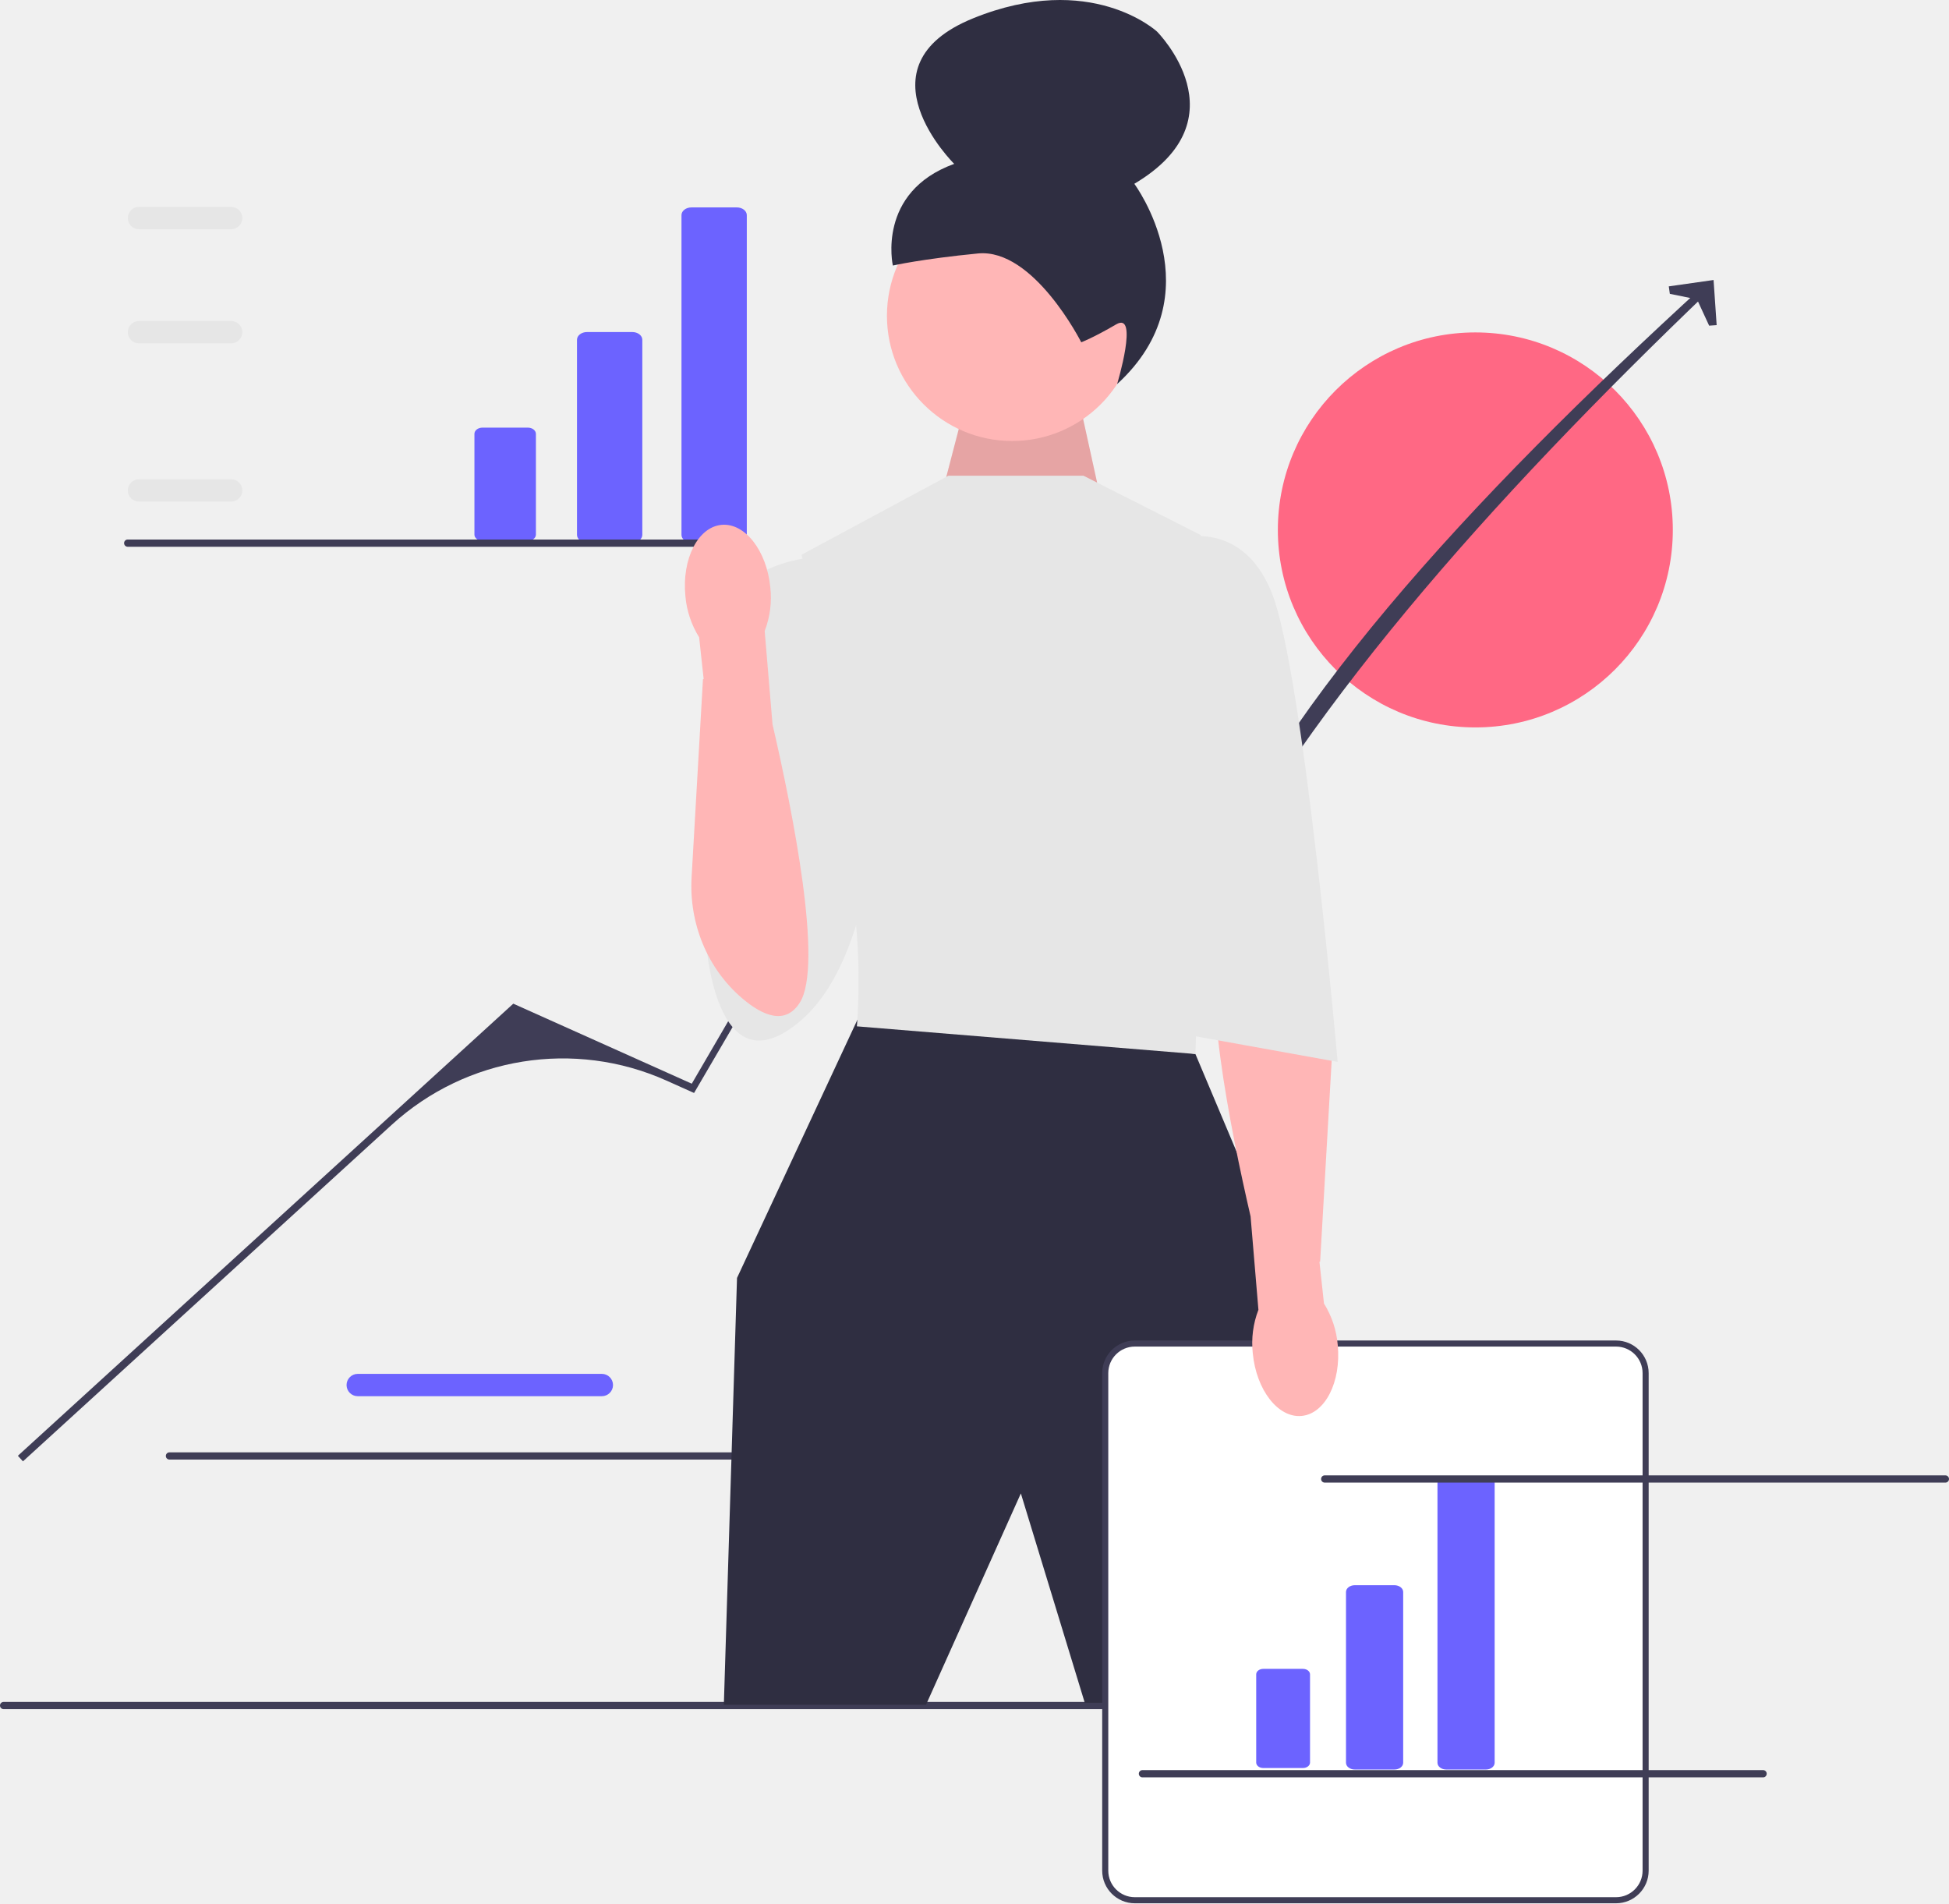
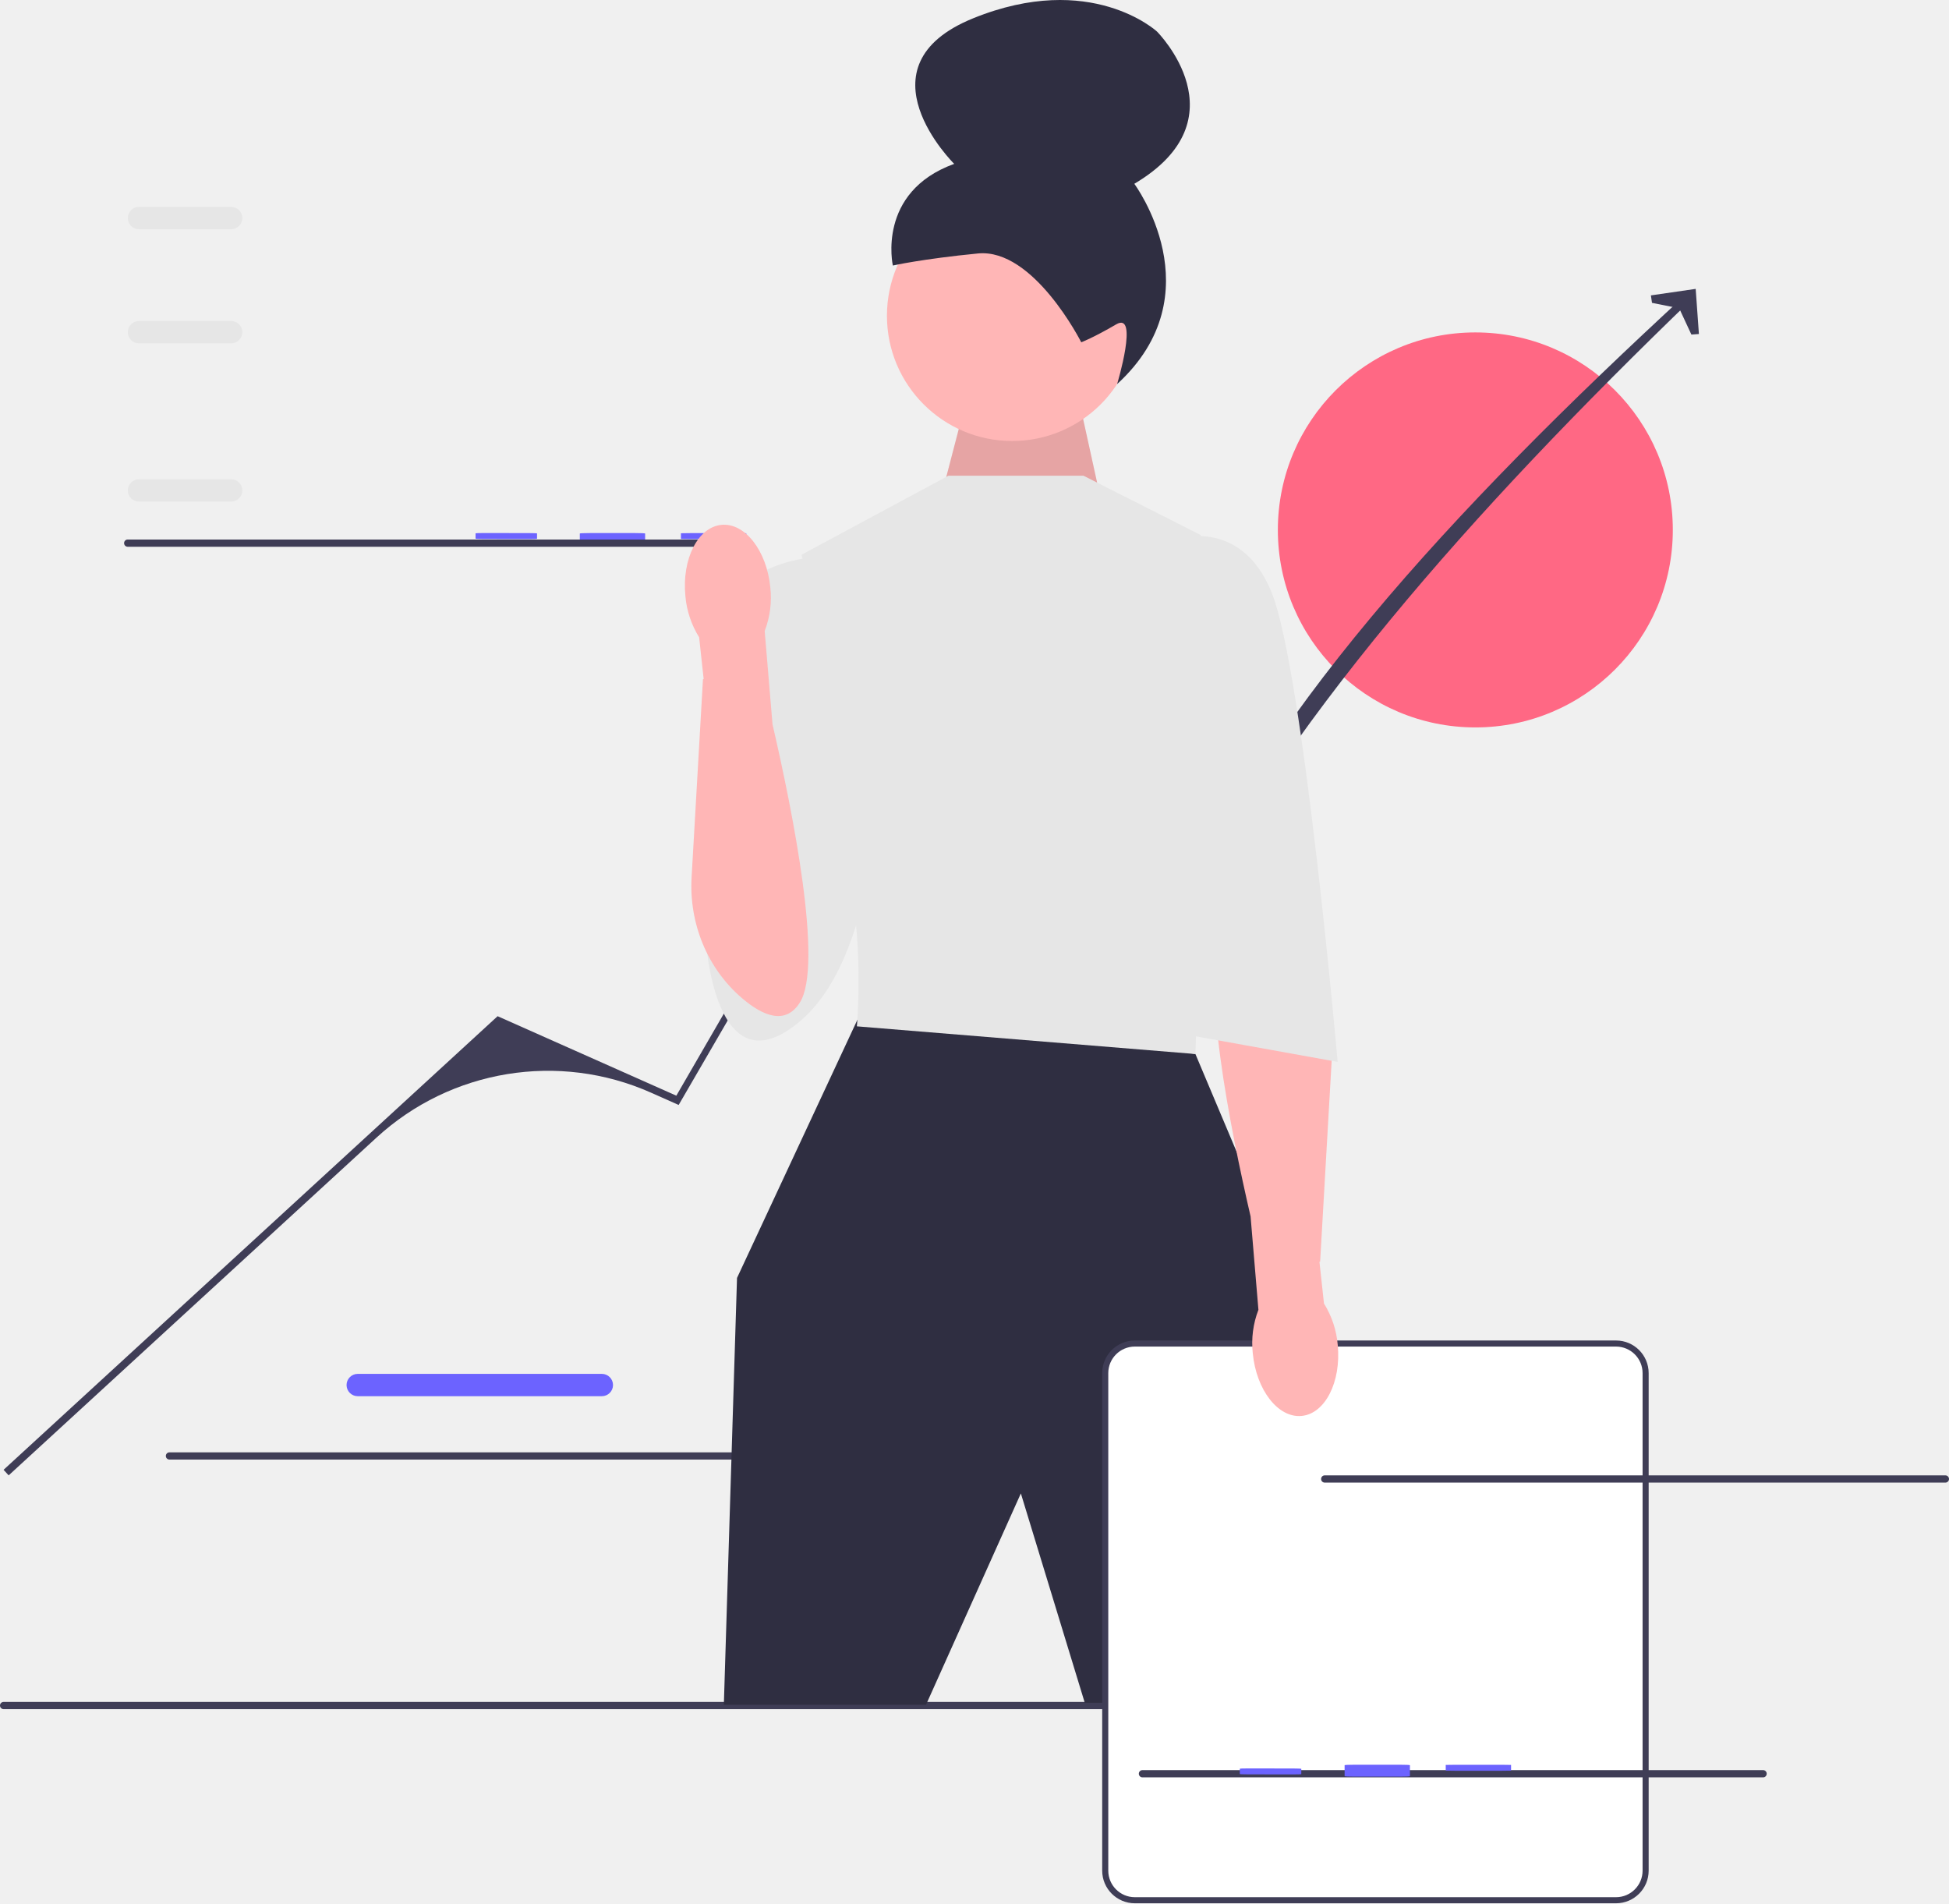
- <svg xmlns="http://www.w3.org/2000/svg" width="641.513" height="626.392" viewBox="0 0 641.513 626.392">
+ <svg xmlns="http://www.w3.org/2000/svg" id="eZhzXfHtlk31" viewBox="0 0 641.513 626.392" shape-rendering="geometricPrecision" text-rendering="geometricPrecision">
  <g>
-     <path d="M198.101,459.506H117.744c-2.026,0-3.674-1.648-3.674-3.674s1.648-3.674,3.674-3.674h80.357c2.026,0,3.674,1.648,3.674,3.674s-1.648,3.674-3.674,3.674h-0Z" fill="#6c63ff" />
-     <path d="M54.587,479.173c0,.66,.53,1.19,1.19,1.19h204.29c.66,0,1.19-.53,1.19-1.19,0-.66-.53-1.19-1.19-1.19H55.778c-.66,0-1.19,.53-1.19,1.19Z" fill="#3f3d56" />
+     <path d="M198.101,459.506h-80.357c-2.026,0-3.674-1.648-3.674-3.674s1.648-3.674,3.674-3.674h80.357c2.026,0,3.674,1.648,3.674,3.674s-1.648,3.674-3.674,3.674h-0Z" fill="#6c63ff" />
+     <path d="M54.587,479.173c0,.66.53,1.19,1.19,1.19h204.29c.66,0,1.19-.53,1.19-1.19s-.53-1.19-1.19-1.19h-204.29c-.66,0-1.19.53-1.19,1.19Z" fill="#3f3d56" />
  </g>
-   <circle cx="485.607" cy="174.403" r="65" fill="#ff6884" />
-   <path d="M0,561.308c0,.66,.53,1.19,1.19,1.19H523.48c.66,0,1.19-.53,1.19-1.19,0-.66-.53-1.19-1.19-1.19H1.19c-.66,0-1.19,.53-1.19,1.19Z" fill="#3f3d56" />
-   <g>
-     <path d="M7.555,480.947l-1.671-1.831,163.064-148.796,58.749,26.336,63.44-108.794,52.122-25.124,48.293,80.487c26.073-67.499,91.46-138.118,169.81-209.766l1.927,1.561c-73.485,70.354-136.359,141.028-172.04,212.52l-44.669-74.667c-2.11-3.527-6.545-4.89-10.272-3.156l-0,0c-28.49,13.257-52.255,34.895-68.115,62.023l-39.739,67.971-9.071-4.066c-30.338-13.6-65.854-7.9-90.413,14.51L7.555,480.947Z" fill="#3f3d56" />
-     <polygon points="565.038 107.006 562.562 107.178 558.568 98.52 549.624 96.704 549.276 94.247 564.02 92.151 565.038 107.006" fill="#3f3d56" />
+   <circle r="65" transform="translate(485.607 174.403)" fill="#ff6884" />
+   <path d="M0,561.308c0,.66.53,1.19,1.19,1.19h522.29c.66,0,1.19-.53,1.19-1.19s-.53-1.19-1.19-1.19h-522.29c-.66,0-1.19.53-1.19,1.19Z" fill="#3f3d56" />
+   <g transform="matrix(.999995-.003036 0.003036 0.999995-6.163865 4.63707)">
+     <path d="M7.555,480.947l-1.671-1.831l163.064-148.796l58.749,26.336l63.44-108.794l52.122-25.124l48.293,80.487C417.624,235.727,483.011,165.108,561.362,93.46l1.927,1.561c-73.485,70.354-136.359,141.028-172.04,212.52l-44.669-74.667c-2.11-3.527-6.545-4.89-10.272-3.156l-0.0 0c-28.49,13.257-52.255,34.895-68.115,62.023l-39.739,67.971-9.071-4.066c-30.338-13.6-65.854-7.9-90.413,14.51L7.555,480.947Z" fill="#3f3d56" />
+     <polygon points="565.038,107.006 562.562,107.178 558.568,98.52 549.624,96.704 549.276,94.247 564.02,92.151 565.038,107.006" fill="#3f3d56" />
  </g>
-   <polygon points="310.684 159.98 319.45 126.283 353.597 124.64 363.813 171.091 310.684 159.98" fill="#ffb6b6" />
-   <polygon points="310.684 159.98 319.45 126.283 353.597 124.64 363.813 171.091 310.684 159.98" isolation="isolate" opacity=".1" />
-   <circle cx="333.154" cy="103.924" r="41.216" fill="#ffb6b6" />
-   <path d="M355.894,112.649h-0s-15.657-31.023-34.003-29.231c-18.345,1.791-28.01,3.969-28.01,3.969,0,0-5.446-24.162,20.192-33.456,0,0-32.598-32.134,6.213-47.897,38.811-15.763,60.529,4.341,60.529,4.341,0,0,28.728,28.679-7.454,50.115,0,0,26.867,36.139-5.662,65.925,0,0,7.276-24.104-.316-19.659-7.591,4.445-11.489,5.893-11.489,5.893v0l-0-0Z" fill="#2f2e41" />
-   <polygon points="287.679 330.412 282.196 335.666 242.589 420.591 238.253 561.063 304.799 561.063 336.015 491.5 357.047 560.392 416.882 560.392 430.752 435.332 393.466 346.887 287.679 330.412" fill="#2f2e41" />
-   <path d="M356.614,156.556h-44.441l-48.34,26.013,11.272,50.292s-2.601,30.349,3.468,52.894c6.07,22.545,3.468,52.027,3.468,52.027l111.424,9.105,3.468-102.319-1.734-68.502-38.586-19.51h0v-0Z" fill="#e6e6e6" />
-   <path d="M271.203,183.003s-26.88,.867-31.216,18.209-7.804,106.655-7.804,106.655c0,0,2.601,52.996,31.65,27.799,29.048-25.197,26.447-101.503,26.447-101.503l-19.076-51.16v0Z" fill="#e6e6e6" />
+   <polygon points="310.684,159.98 319.45,126.283 353.597,124.64 363.813,171.091 310.684,159.98" fill="#ffb6b6" />
+   <polygon points="310.684,159.98 319.45,126.283 353.597,124.64 363.813,171.091 310.684,159.98" opacity="0.1" />
+   <circle r="41.216" transform="translate(333.154 103.924)" fill="#ffb6b6" />
+   <path d="M355.894,112.649h-0c0,0-15.657-31.023-34.003-29.231s-28.01,3.969-28.01,3.969-5.446-24.162,20.192-33.456c0,0-32.598-32.134,6.213-47.897s60.529,4.341,60.529,4.341s28.728,28.679-7.454,50.115c0,0,26.867,36.139-5.662,65.925c0,0,7.276-24.104-.316-19.659s-11.489,5.893-11.489,5.893v0l-0-0Z" fill="#2f2e41" />
+   <polygon points="287.679,330.412 282.196,335.666 242.589,420.591 238.253,561.063 304.799,561.063 336.015,491.5 357.047,560.392 416.882,560.392 430.752,435.332 393.466,346.887 287.679,330.412" fill="#2f2e41" />
+   <path d="M356.614,156.556h-44.441l-48.34,26.013l11.272,50.292c0,0-2.601,30.349,3.468,52.894s3.468,52.027,3.468,52.027l111.424,9.105l3.468-102.319-1.734-68.502-38.586-19.51v0-0Z" fill="#e6e6e6" />
+   <path id="eZhzXfHtlk316" d="M158.819,140.733c-1.467,0-2.661.921-2.661,2.054v33.172c0,1.132,1.194,2.054,2.661,2.054h14.914c1.467,0,2.661-.921,2.661-2.054v-33.172c0-1.132-1.194-2.054-2.661-2.054h-14.914Z" transform="matrix(.999999 0.001356-.000071 0.05245 0.384232 167.8332)" fill="#6c63ff" />
+   <path d="M271.203,183.003c0,0-26.88.867-31.216,18.209s-7.804,106.655-7.804,106.655s2.601,52.996,31.65,27.799s26.447-101.503,26.447-101.503l-19.076-51.16v0Z" fill="#e6e6e6" />
  <path d="M531.927,625.392h-158.409c-5.365,0-9.73-4.364-9.73-9.73v-163.758c0-5.365,4.365-9.73,9.73-9.73h158.409c5.365,0,9.73,4.364,9.73,9.73v163.758c0,5.365-4.364,9.73-9.73,9.73Z" fill="#fff" />
-   <path d="M531.927,626.392h-158.409c-5.916,0-10.729-4.813-10.729-10.729v-163.758c0-5.916,4.813-10.729,10.729-10.729h158.409c5.916,0,10.729,4.813,10.729,10.729v163.758c0,5.917-4.813,10.729-10.729,10.729Zm-158.409-183.217c-4.813,0-8.729,3.916-8.729,8.729v163.758c0,4.813,3.916,8.729,8.729,8.729h158.409c4.813,0,8.729-3.916,8.729-8.729v-163.758c0-4.813-3.916-8.729-8.729-8.729h-158.409Z" fill="#3f3d56" />
-   <g>
-     <path d="M458.974,582.371h-13.056c-1.59,0-2.883-.998-2.883-2.225v-56.211c0-1.227,1.293-2.225,2.883-2.225h13.056c1.59,0,2.883,.998,2.883,2.225v56.211c0,1.227-1.293,2.225-2.883,2.225Z" fill="#6c63ff" />
-     <path d="M415.809,549.245c-1.284,0-2.329,.807-2.329,1.798v29.04c0,.991,1.045,1.798,2.329,1.798h13.056c1.284,0,2.329-.807,2.329-1.798v-29.04c0-.991-1.045-1.798-2.329-1.798h-13.056Z" fill="#6c63ff" />
-     <path d="M489.082,582.371h-13.056c-1.59,0-2.883-.998-2.883-2.225v-92.12c0-1.227,1.293-2.225,2.883-2.225h13.056c1.59,0,2.883,.998,2.883,2.225v92.12c0,1.227-1.293,2.225-2.883,2.225Z" fill="#6c63ff" />
+   <path d="M531.927,626.392h-158.409c-5.916,0-10.729-4.813-10.729-10.729v-163.758c0-5.916,4.813-10.729,10.729-10.729h158.409c5.916,0,10.729,4.813,10.729,10.729v163.758c0,5.917-4.813,10.729-10.729,10.729ZM373.518,443.174c-4.813,0-8.729,3.916-8.729,8.729v163.758c0,4.813,3.916,8.729,8.729,8.729h158.409c4.813,0,8.729-3.916,8.729-8.729v-163.758c0-4.813-3.916-8.729-8.729-8.729h-158.409Z" fill="#3f3d56" />
+   <g transform="translate(-.178696 1.224165)">
+     <path id="eZhzXfHtlk321" d="M208.125,178.572h-14.914c-1.816,0-3.293-1.14-3.293-2.542v-64.21c0-1.402,1.477-2.542,3.293-2.542h14.914c1.816,0,3.293,1.14,3.293,2.542v64.21c0,1.402-1.477,2.542-3.293,2.542v-0Z" transform="matrix(1 0 0 0.056418 1.107055 168.0507)" fill="#6c63ff" />
+     <path id="eZhzXfHtlk322" d="M242.517,178.572h-14.914c-1.816,0-3.293-1.14-3.293-2.542v-105.228c0-1.402,1.477-2.542,3.293-2.542h14.914c1.816,0,3.293,1.14,3.293,2.542v105.228c0,1.402-1.477,2.542-3.293,2.542v-0Z" transform="matrix(1 0 0 0.017867 0 173.0102)" fill="#6c63ff" />
  </g>
-   <g>
-     <path d="M208.125,178.572h-14.914c-1.816,0-3.293-1.14-3.293-2.542V111.821c0-1.402,1.477-2.542,3.293-2.542h14.914c1.816,0,3.293,1.14,3.293,2.542v64.21c0,1.402-1.477,2.542-3.293,2.542v-0Z" fill="#6c63ff" />
-     <path d="M158.819,140.733c-1.467,0-2.661,.921-2.661,2.054v33.172c0,1.132,1.194,2.054,2.661,2.054h14.914c1.467,0,2.661-.921,2.661-2.054v-33.172c0-1.132-1.194-2.054-2.661-2.054h-14.914Z" fill="#6c63ff" />
-     <path d="M242.517,178.572h-14.914c-1.816,0-3.293-1.14-3.293-2.542V70.802c0-1.402,1.477-2.542,3.293-2.542h14.914c1.816,0,3.293,1.14,3.293,2.542v105.228c0,1.402-1.477,2.542-3.293,2.542v-0Z" fill="#6c63ff" />
-   </g>
-   <path d="M428.438,466.001c7.725-.74,13.044-11.178,11.882-23.32-.398-4.857-1.953-9.547-4.535-13.68l-1.489-13.742,.228-.068,3.742-65.158c.87-15.15-5.127-30.037-16.681-39.875-6.873-5.852-14.206-8.815-18.921-1.421-7.824,12.269,2.31,62.847,8.965,91.602l2.58,30.728c-1.753,4.549-2.39,9.451-1.86,14.296,1.16,12.138,8.363,21.378,16.088,20.639Z" fill="#ffb6b6" />
-   <path d="M385.662,177.8s22.545-8.671,32.95,17.342,21.678,154.346,21.678,154.346l-52.894-9.538-1.734-162.15v-0Z" fill="#e6e6e6" />
+   <path d="M428.438,466.001c7.725-.74,13.044-11.178,11.882-23.32-.398-4.857-1.953-9.547-4.535-13.68l-1.489-13.742.228-.068l3.742-65.158c.87-15.15-5.127-30.037-16.681-39.875-6.873-5.852-14.206-8.815-18.921-1.421-7.824,12.269,2.31,62.847,8.965,91.602l2.58,30.728c-1.753,4.549-2.39,9.451-1.86,14.296c1.16,12.138,8.363,21.378,16.088,20.639Z" fill="#ffb6b6" />
+   <path d="M385.662,177.8c0,0,22.545-8.671,32.95,17.342s21.678,154.346,21.678,154.346l-52.894-9.538-1.734-162.15v-0Z" fill="#e6e6e6" />
  <g>
    <path d="M76.092,165.076h-30.357c-2.026,0-3.674-1.648-3.674-3.674s1.648-3.674,3.674-3.674h30.357c2.026,0,3.674,1.648,3.674,3.674s-1.648,3.674-3.674,3.674Z" fill="#e6e6e6" />
    <path d="M76.092,112.997h-30.357c-2.026,0-3.674-1.648-3.674-3.674s1.648-3.674,3.674-3.674h30.357c2.026,0,3.674,1.648,3.674,3.674s-1.648,3.674-3.674,3.674Z" fill="#e6e6e6" />
    <path d="M76.092,75.44h-30.357c-2.026,0-3.674-1.648-3.674-3.674s1.648-3.674,3.674-3.674h30.357c2.026,0,3.674,1.648,3.674,3.674s-1.648,3.674-3.674,3.674Z" fill="#e6e6e6" />
-     <path d="M40.843,178.754c0,.66,.53,1.19,1.19,1.19H246.323c.66,0,1.19-.53,1.19-1.19,0-.66-.53-1.19-1.19-1.19H42.033c-.66,0-1.19,.53-1.19,1.19Z" fill="#3f3d56" />
+     <path d="M40.843,178.754c0,.66.53,1.19,1.19,1.19h204.29c.66,0,1.19-.53,1.19-1.19s-.53-1.19-1.19-1.19h-204.29c-.66,0-1.19.53-1.19,1.19Z" fill="#3f3d56" />
  </g>
-   <path d="M434.843,486.754c0,.66,.53,1.19,1.19,1.19h204.29c.66,0,1.19-.53,1.19-1.19,0-.66-.53-1.19-1.19-1.19h-204.29c-.66,0-1.19,.53-1.19,1.19Z" fill="#3f3d56" />
-   <path d="M374.843,583.754c0,.66,.53,1.19,1.19,1.19h204.29c.66,0,1.19-.53,1.19-1.19,0-.66-.53-1.19-1.19-1.19h-204.29c-.66,0-1.19,.53-1.19,1.19Z" fill="#3f3d56" />
-   <path d="M237.467,172.738c-7.725,.74-13.044,11.178-11.882,23.32,.398,4.857,1.953,9.547,4.535,13.68l1.489,13.742-.228,.068-3.742,65.158c-.87,15.15,5.127,30.037,16.681,39.875,6.873,5.852,14.206,8.815,18.921,1.421,7.824-12.269-2.31-62.847-8.965-91.602l-2.58-30.728c1.753-4.549,2.39-9.451,1.86-14.296-1.16-12.138-8.363-21.378-16.088-20.639h-0v0Z" fill="#ffb6b6" />
+   <path d="M434.843,486.754c0,.66.53,1.19,1.19,1.19h204.29c.66,0,1.19-.53,1.19-1.19s-.53-1.19-1.19-1.19h-204.29c-.66,0-1.19.53-1.19,1.19Z" fill="#3f3d56" />
+   <path d="M374.843,583.754c0,.66.53,1.19,1.19,1.19h204.29c.66,0,1.19-.53,1.19-1.19s-.53-1.19-1.19-1.19h-204.29c-.66,0-1.19.53-1.19,1.19Z" fill="#3f3d56" />
+   <path d="M237.467,172.738c-7.725.74-13.044,11.178-11.882,23.32.398,4.857,1.953,9.547,4.535,13.68l1.489,13.742-.228.068-3.742,65.158c-.87,15.15,5.127,30.037,16.681,39.875c6.873,5.852,14.206,8.815,18.921,1.421c7.824-12.269-2.31-62.847-8.965-91.602l-2.58-30.728c1.753-4.549,2.39-9.451,1.86-14.296-1.16-12.138-8.363-21.378-16.088-20.639h-0v0Z" fill="#ffb6b6" />
+   <path id="eZhzXfHtlk333" d="M208.125,178.572h-14.914c-1.816,0-3.293-1.14-3.293-2.542v-64.21c0-1.402,1.477-2.542,3.293-2.542h14.914c1.816,0,3.293,1.14,3.293,2.542v64.21c0,1.402-1.477,2.542-3.293,2.542v-0Z" transform="matrix(1 0 0 0.056418 252.6607 574.6319)" fill="#6c63ff" />
+   <path id="eZhzXfHtlk334" d="M242.517,178.572h-14.914c-1.816,0-3.293-1.14-3.293-2.542v-105.228c0-1.402,1.477-2.542,3.293-2.542h14.914c1.816,0,3.293,1.14,3.293,2.542v105.228c0,1.402-1.477,2.542-3.293,2.542v-0Z" transform="matrix(1 0 0 0.017867 251.5536 579.5914)" fill="#6c63ff" />
+   <path id="eZhzXfHtlk335" d="M158.819,140.733c-1.467,0-2.661.921-2.661,2.054v33.172c0,1.132,1.194,2.054,2.661,2.054h14.914c1.467,0,2.661-.921,2.661-2.054v-33.172c0-1.132-1.194-2.054-2.661-2.054h-14.914Z" transform="matrix(.999999 0.001356-.000071 0.05245 251.9379 574.4144)" fill="#6c63ff" />
</svg>
